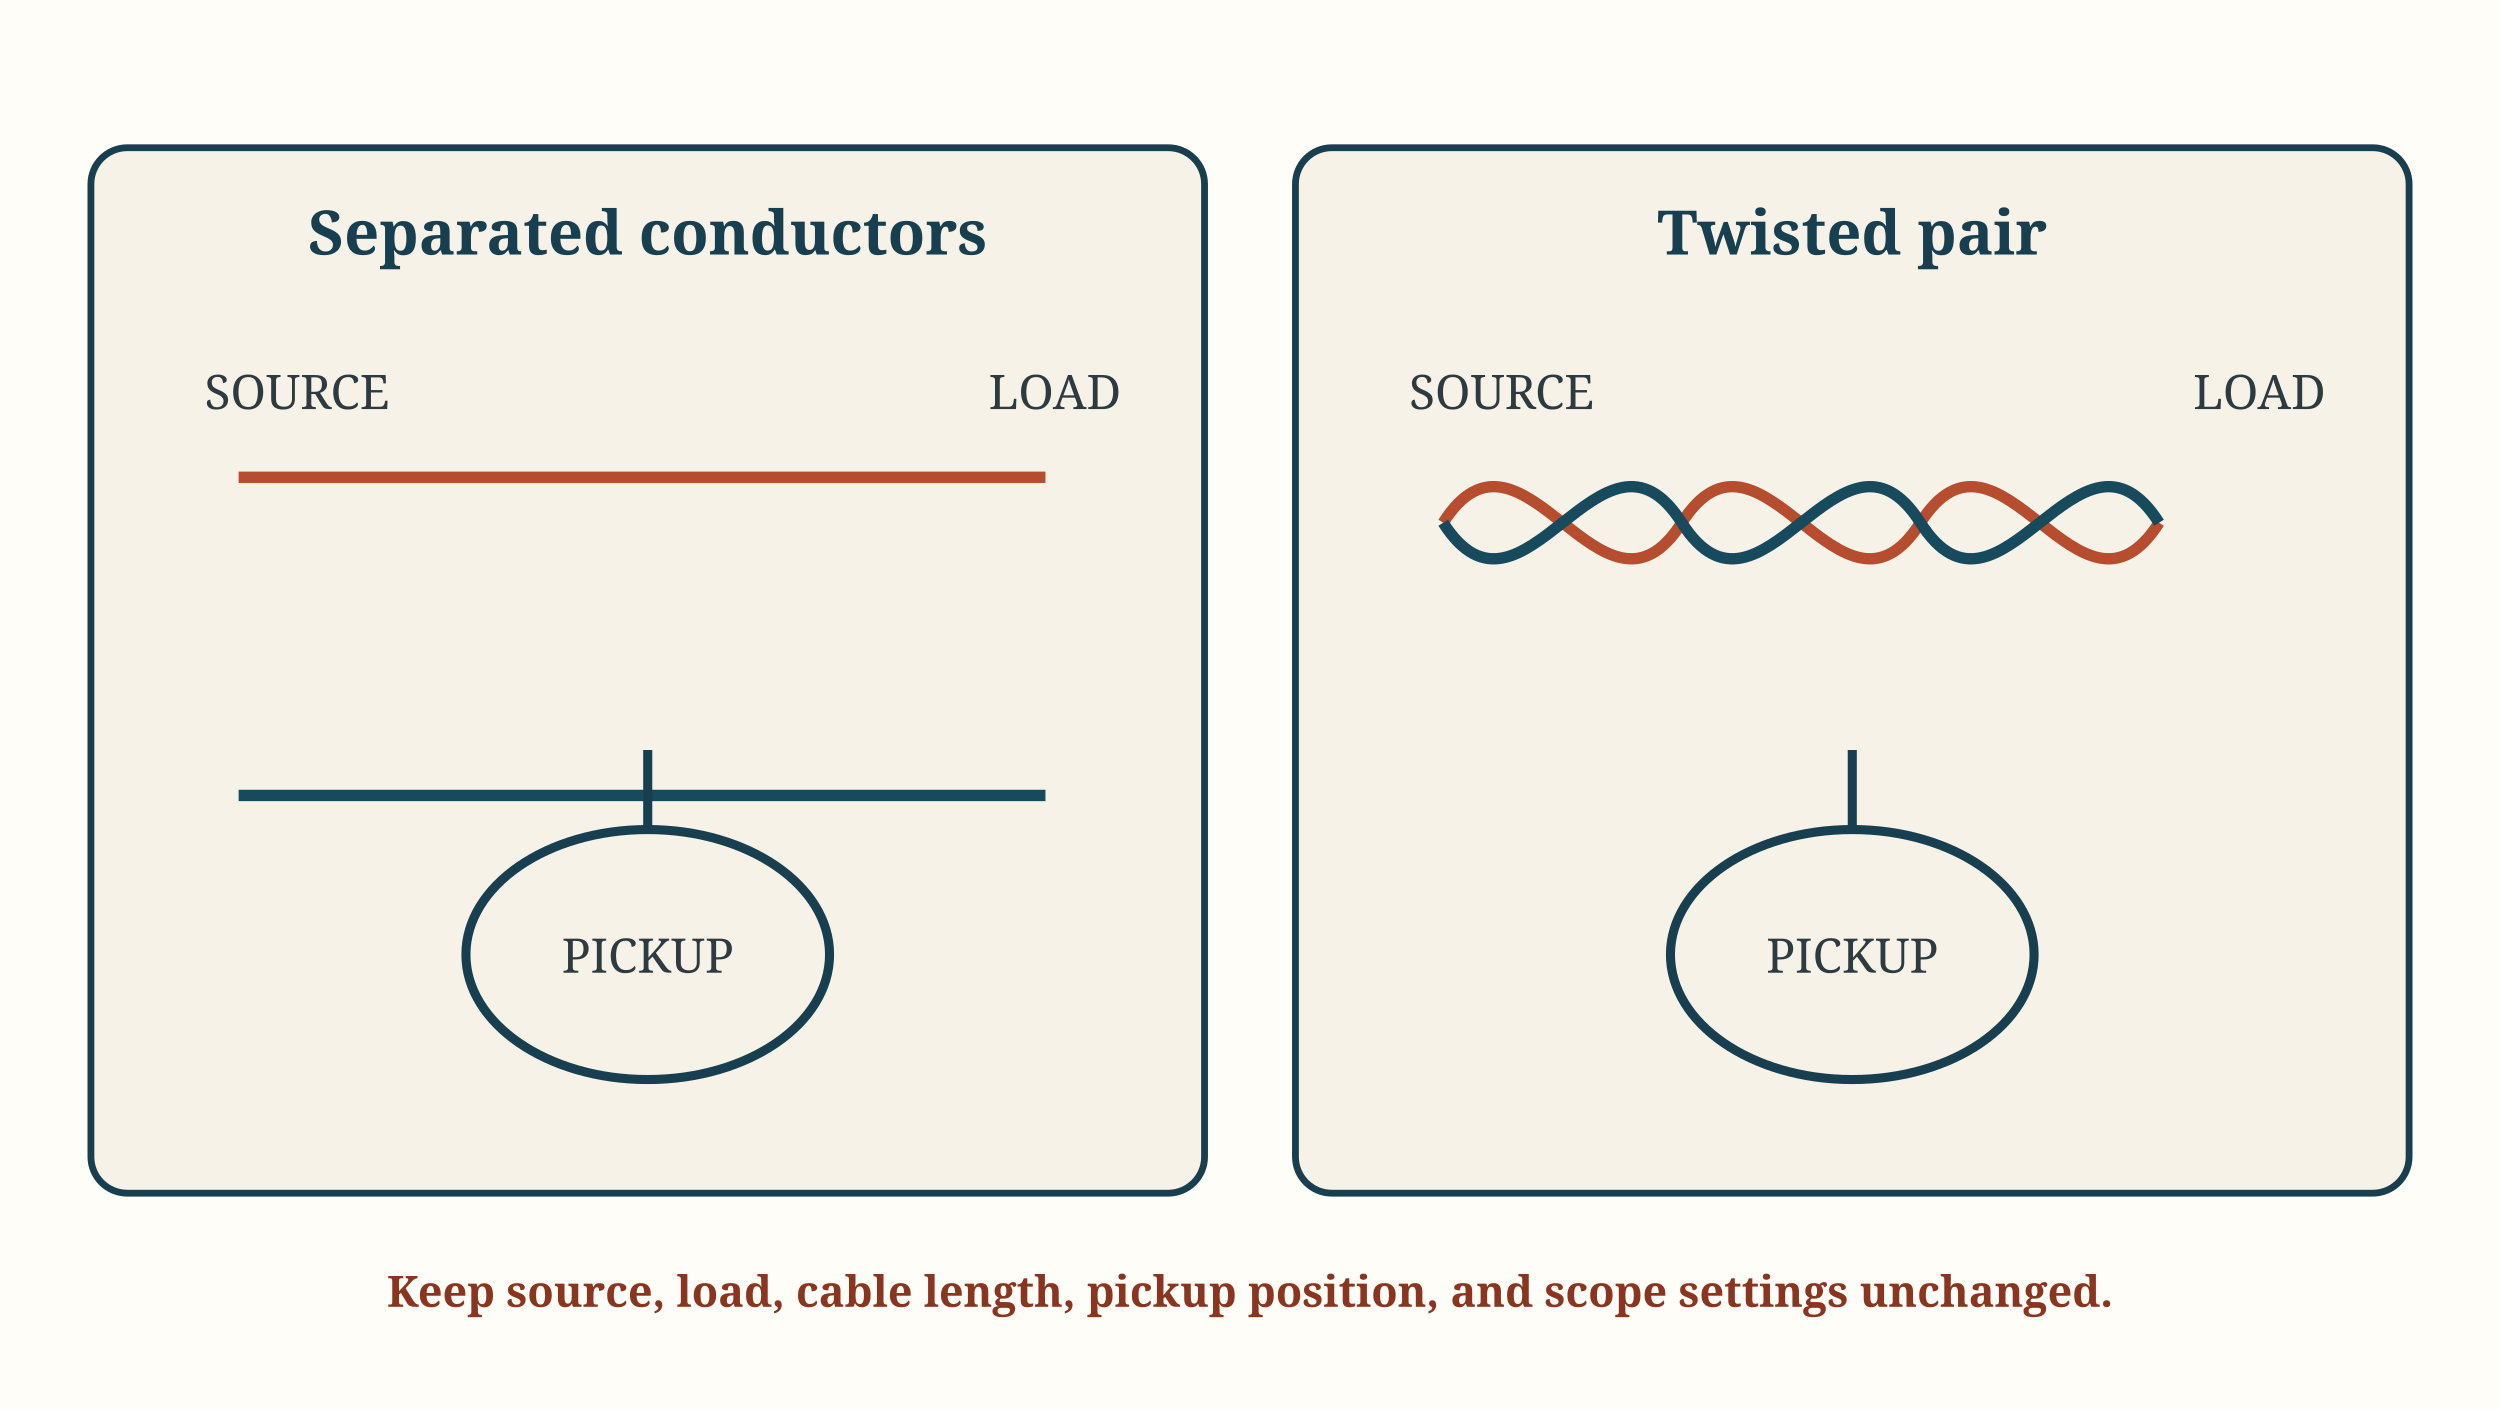
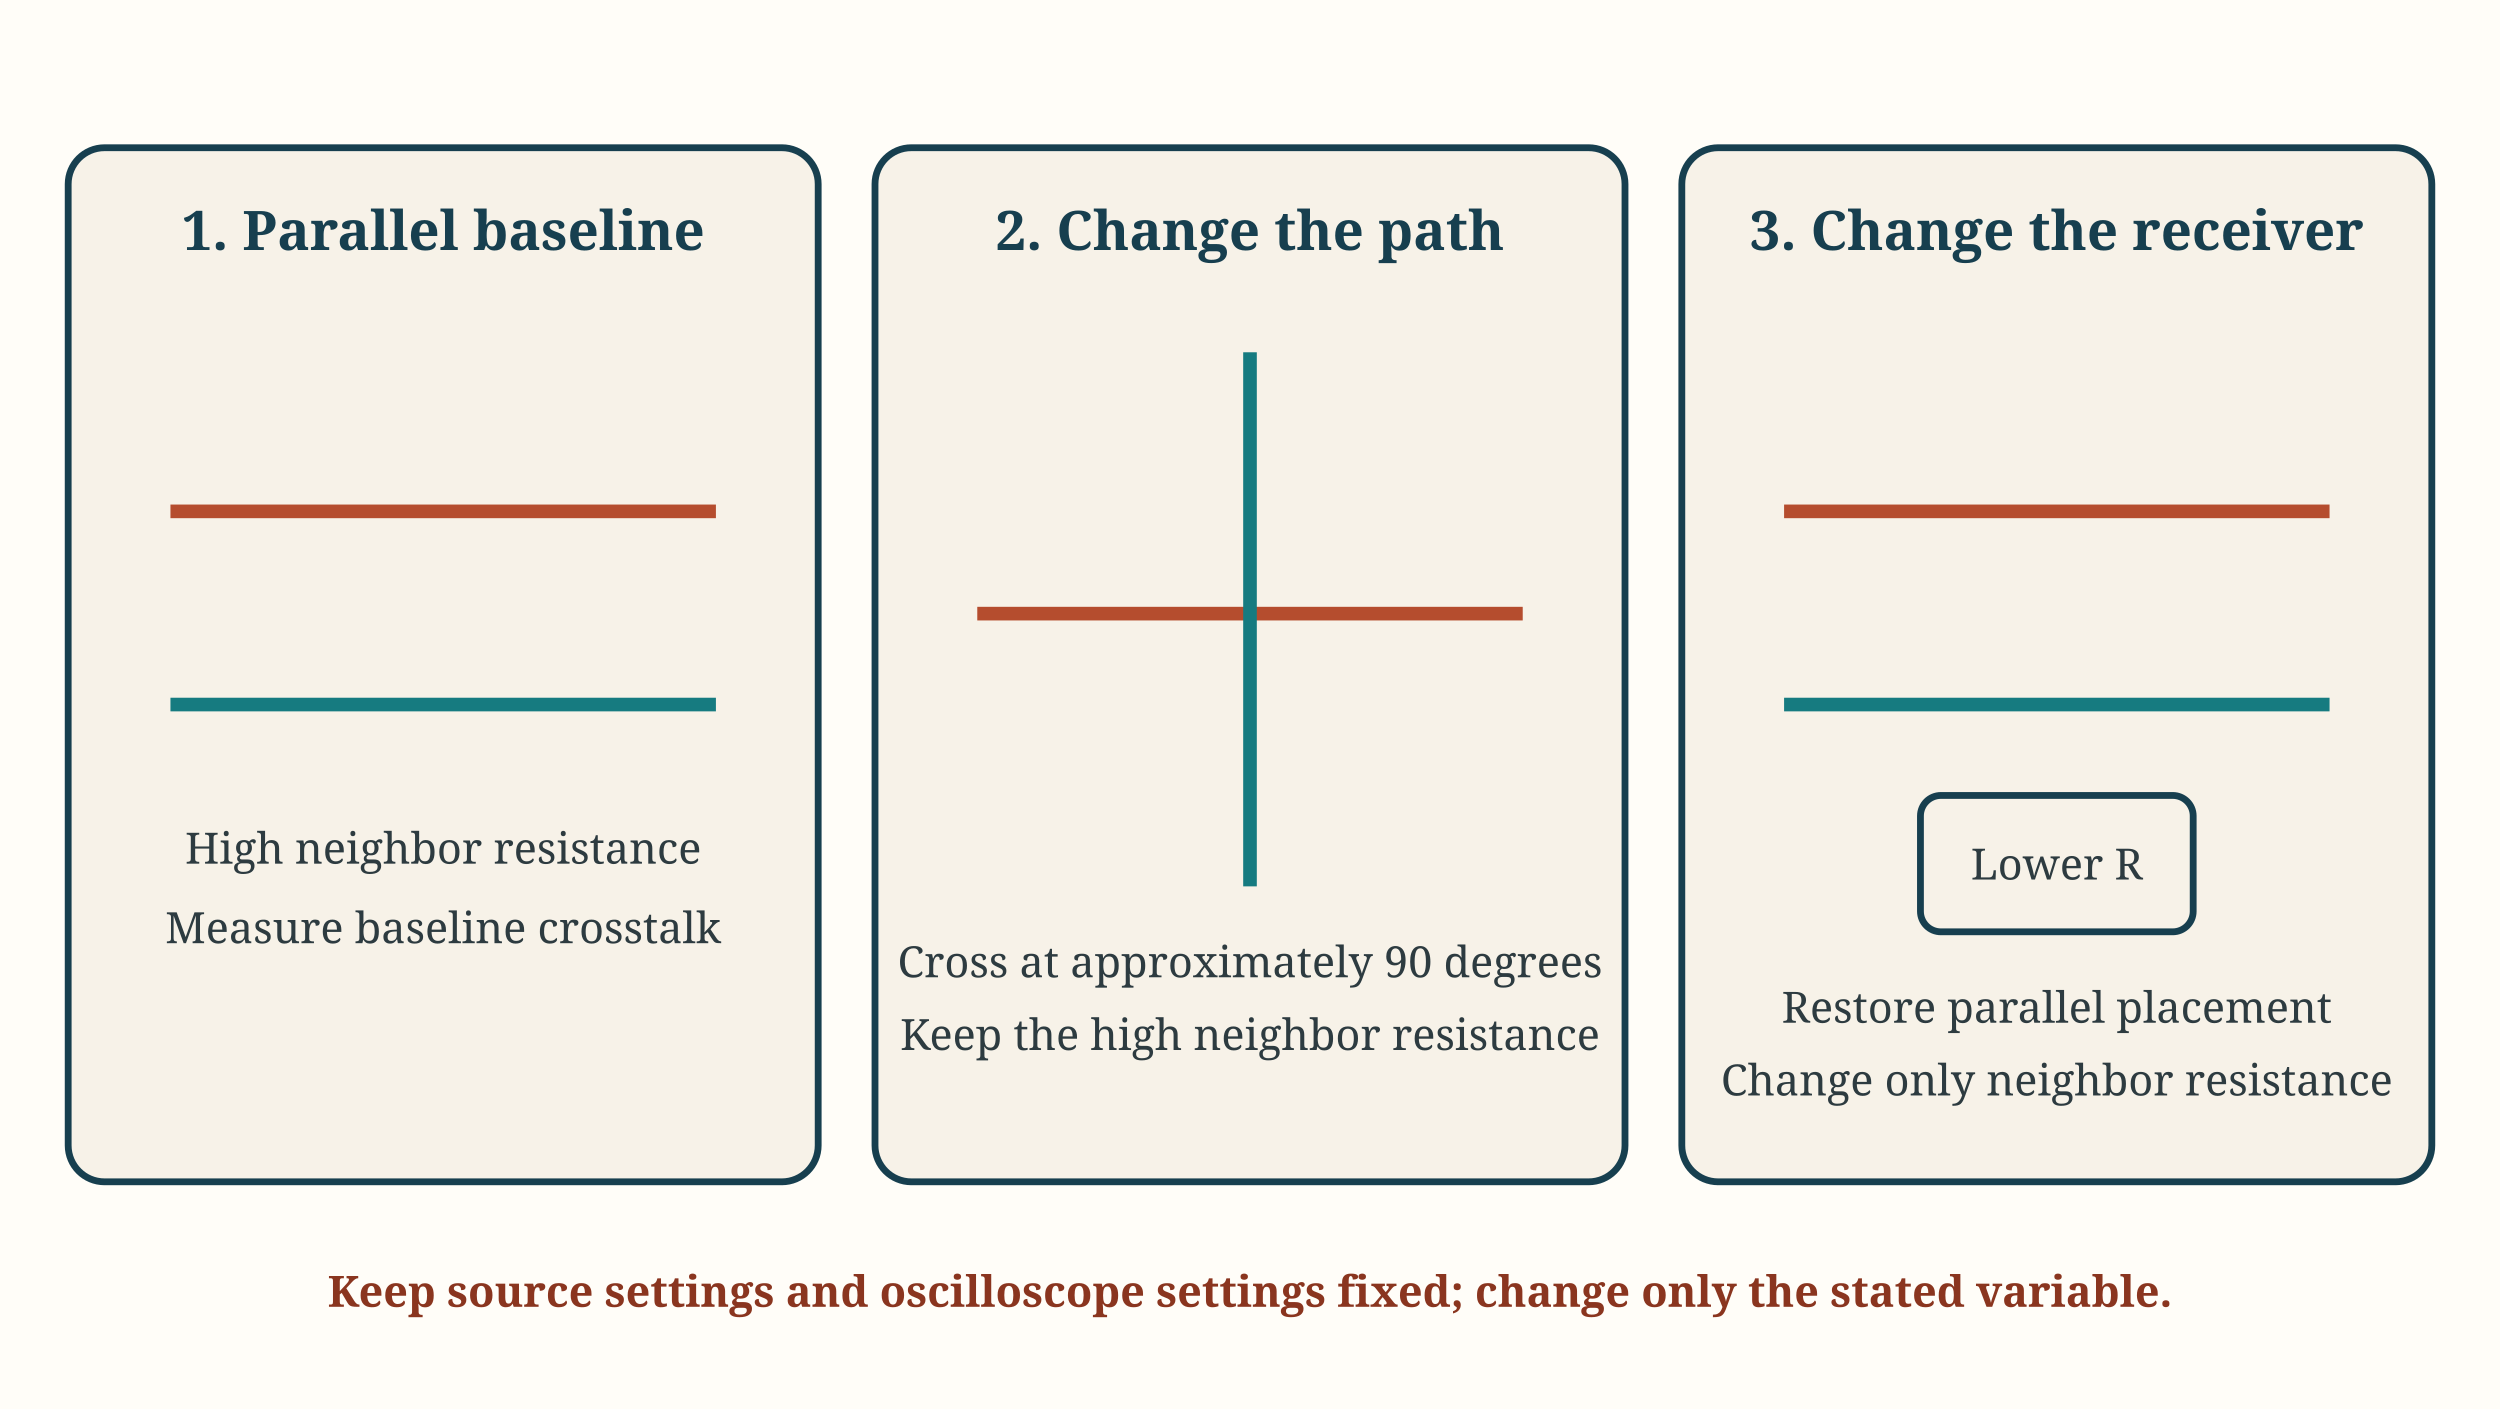
<svg xmlns="http://www.w3.org/2000/svg" width="1100" height="620" viewBox="0 0 1100 620" role="img" aria-labelledby="title desc">
-   <defs>
-     <style>.panel{fill:#f7f2e8;stroke:#173f4f;stroke-width:3}.wire1{fill:none;stroke:#b54d2e;stroke-width:5}.wire2{fill:none;stroke:#174a5c;stroke-width:5}.loop{fill:none;stroke:#173f4f;stroke-width:4}.title{font:700 27px Georgia,serif;fill:#173f4f}.text{font:21px Georgia,serif;fill:#2d3b40}.note{font:700 19px Georgia,serif;fill:#8a351f}</style>
-   </defs>
  <rect width="1100" height="620" fill="#fffdf8" />
-   <rect class="panel" x="40" y="65" width="490" height="460" rx="16" />
-   <rect class="panel" x="570" y="65" width="490" height="460" rx="16" />
-   <text class="title" x="285" y="112" text-anchor="middle">Separated conductors</text>
-   <text class="title" x="815" y="112" text-anchor="middle">Twisted pair</text>
-   <text class="text" x="90" y="180">SOURCE</text>
-   <text class="text" x="435" y="180">LOAD</text>
-   <path class="wire1" d="M105 210 H460" />
-   <path class="wire2" d="M460 350 H105" />
-   <text class="text" x="620" y="180">SOURCE</text>
-   <text class="text" x="965" y="180">LOAD</text>
-   <path class="wire1" d="M635 230 C670 175 705 285 740 230 S810 285 845 230 S915 285 950 230" />
-   <path class="wire2" d="M635 230 C670 285 705 175 740 230 S810 175 845 230 S915 175 950 230" />
-   <ellipse class="loop" cx="285" cy="420" rx="80" ry="55" />
-   <ellipse class="loop" cx="815" cy="420" rx="80" ry="55" />
-   <text class="text" x="285" y="428" text-anchor="middle">PICKUP</text>
-   <text class="text" x="815" y="428" text-anchor="middle">PICKUP</text>
-   <path class="loop" d="M285 365 V330" />
-   <path class="loop" d="M815 365 V330" />
-   <text class="note" x="550" y="575" text-anchor="middle">Keep source, load, cable length, pickup position, and scope settings unchanged.</text>
+   <rect x="30" y="65" width="330" height="455" rx="16" fill="#f7f2e8" stroke="#173f4f" stroke-width="3" />
+   <rect x="385" y="65" width="330" height="455" rx="16" fill="#f7f2e8" stroke="#173f4f" stroke-width="3" />
+   <rect x="740" y="65" width="330" height="455" rx="16" fill="#f7f2e8" stroke="#173f4f" stroke-width="3" />
+   <text x="195" y="110" text-anchor="middle" font-family="Georgia,serif" font-size="24" font-weight="700" fill="#173f4f">1. Parallel baseline</text>
+   <path d="M75 225 H315" fill="none" stroke="#b54d2e" stroke-width="6" />
+   <path d="M75 310 H315" fill="none" stroke="#167b80" stroke-width="6" />
+   <text x="195" y="380" text-anchor="middle" font-family="Georgia,serif" font-size="19" fill="#2d3b40">High neighbor resistance</text>
+   <text x="195" y="415" text-anchor="middle" font-family="Georgia,serif" font-size="19" fill="#2d3b40">Measure baseline crosstalk</text>
+   <text x="550" y="110" text-anchor="middle" font-family="Georgia,serif" font-size="24" font-weight="700" fill="#173f4f">2. Change the path</text>
+   <path d="M430 270 H670" fill="none" stroke="#b54d2e" stroke-width="6" />
+   <path d="M550 155 V390" fill="none" stroke="#167b80" stroke-width="6" />
+   <text x="550" y="430" text-anchor="middle" font-family="Georgia,serif" font-size="19" fill="#2d3b40">Cross at approximately 90 degrees</text>
+   <text x="550" y="462" text-anchor="middle" font-family="Georgia,serif" font-size="19" fill="#2d3b40">Keep the high neighbor resistance</text>
+   <text x="905" y="110" text-anchor="middle" font-family="Georgia,serif" font-size="24" font-weight="700" fill="#173f4f">3. Change the receiver</text>
+   <path d="M785 225 H1025" fill="none" stroke="#b54d2e" stroke-width="6" />
+   <path d="M785 310 H1025" fill="none" stroke="#167b80" stroke-width="6" />
+   <rect x="845" y="350" width="120" height="60" rx="9" fill="#f7f2e8" stroke="#173f4f" stroke-width="3" />
+   <text x="905" y="387" text-anchor="middle" font-family="Georgia,serif" font-size="19" fill="#2d3b40">Lower R</text>
+   <text x="905" y="450" text-anchor="middle" font-family="Georgia,serif" font-size="19" fill="#2d3b40">Restore parallel placement</text>
+   <text x="905" y="482" text-anchor="middle" font-family="Georgia,serif" font-size="19" fill="#2d3b40">Change only neighbor resistance</text>
+   <text x="550" y="575" text-anchor="middle" font-family="Georgia,serif" font-size="19" font-weight="700" fill="#8a351f">Keep source settings and oscilloscope settings fixed; change only the stated variable.</text>
</svg>
